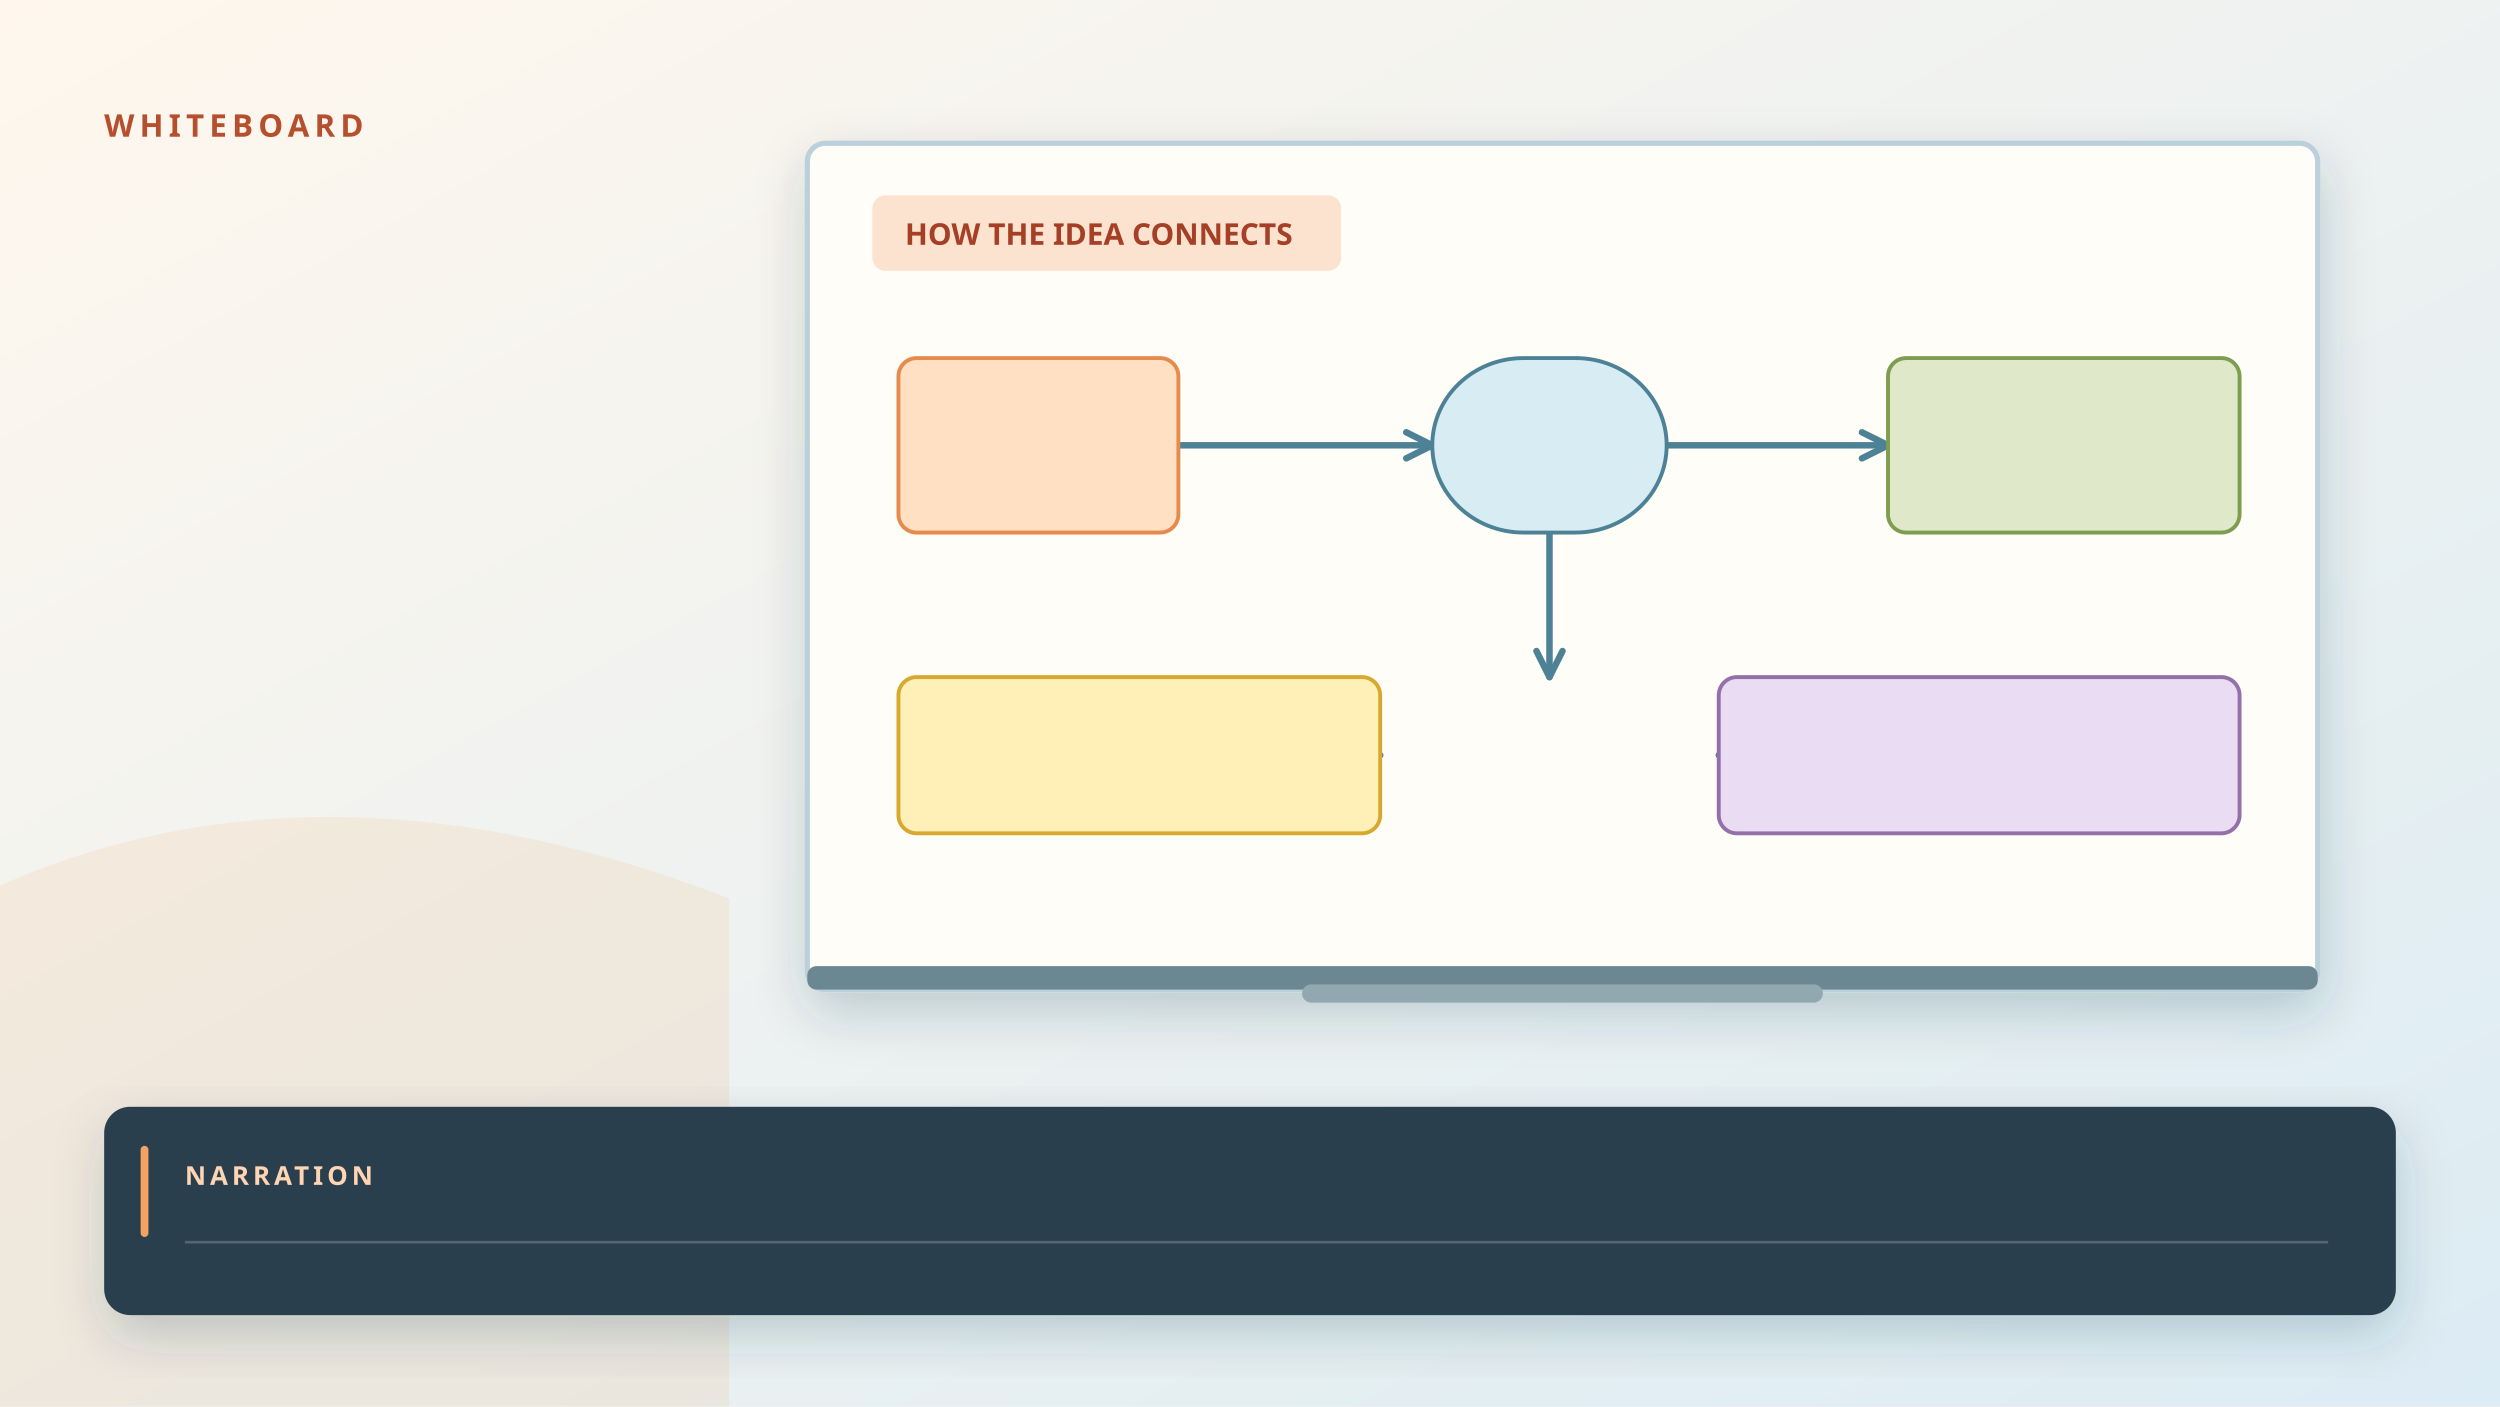
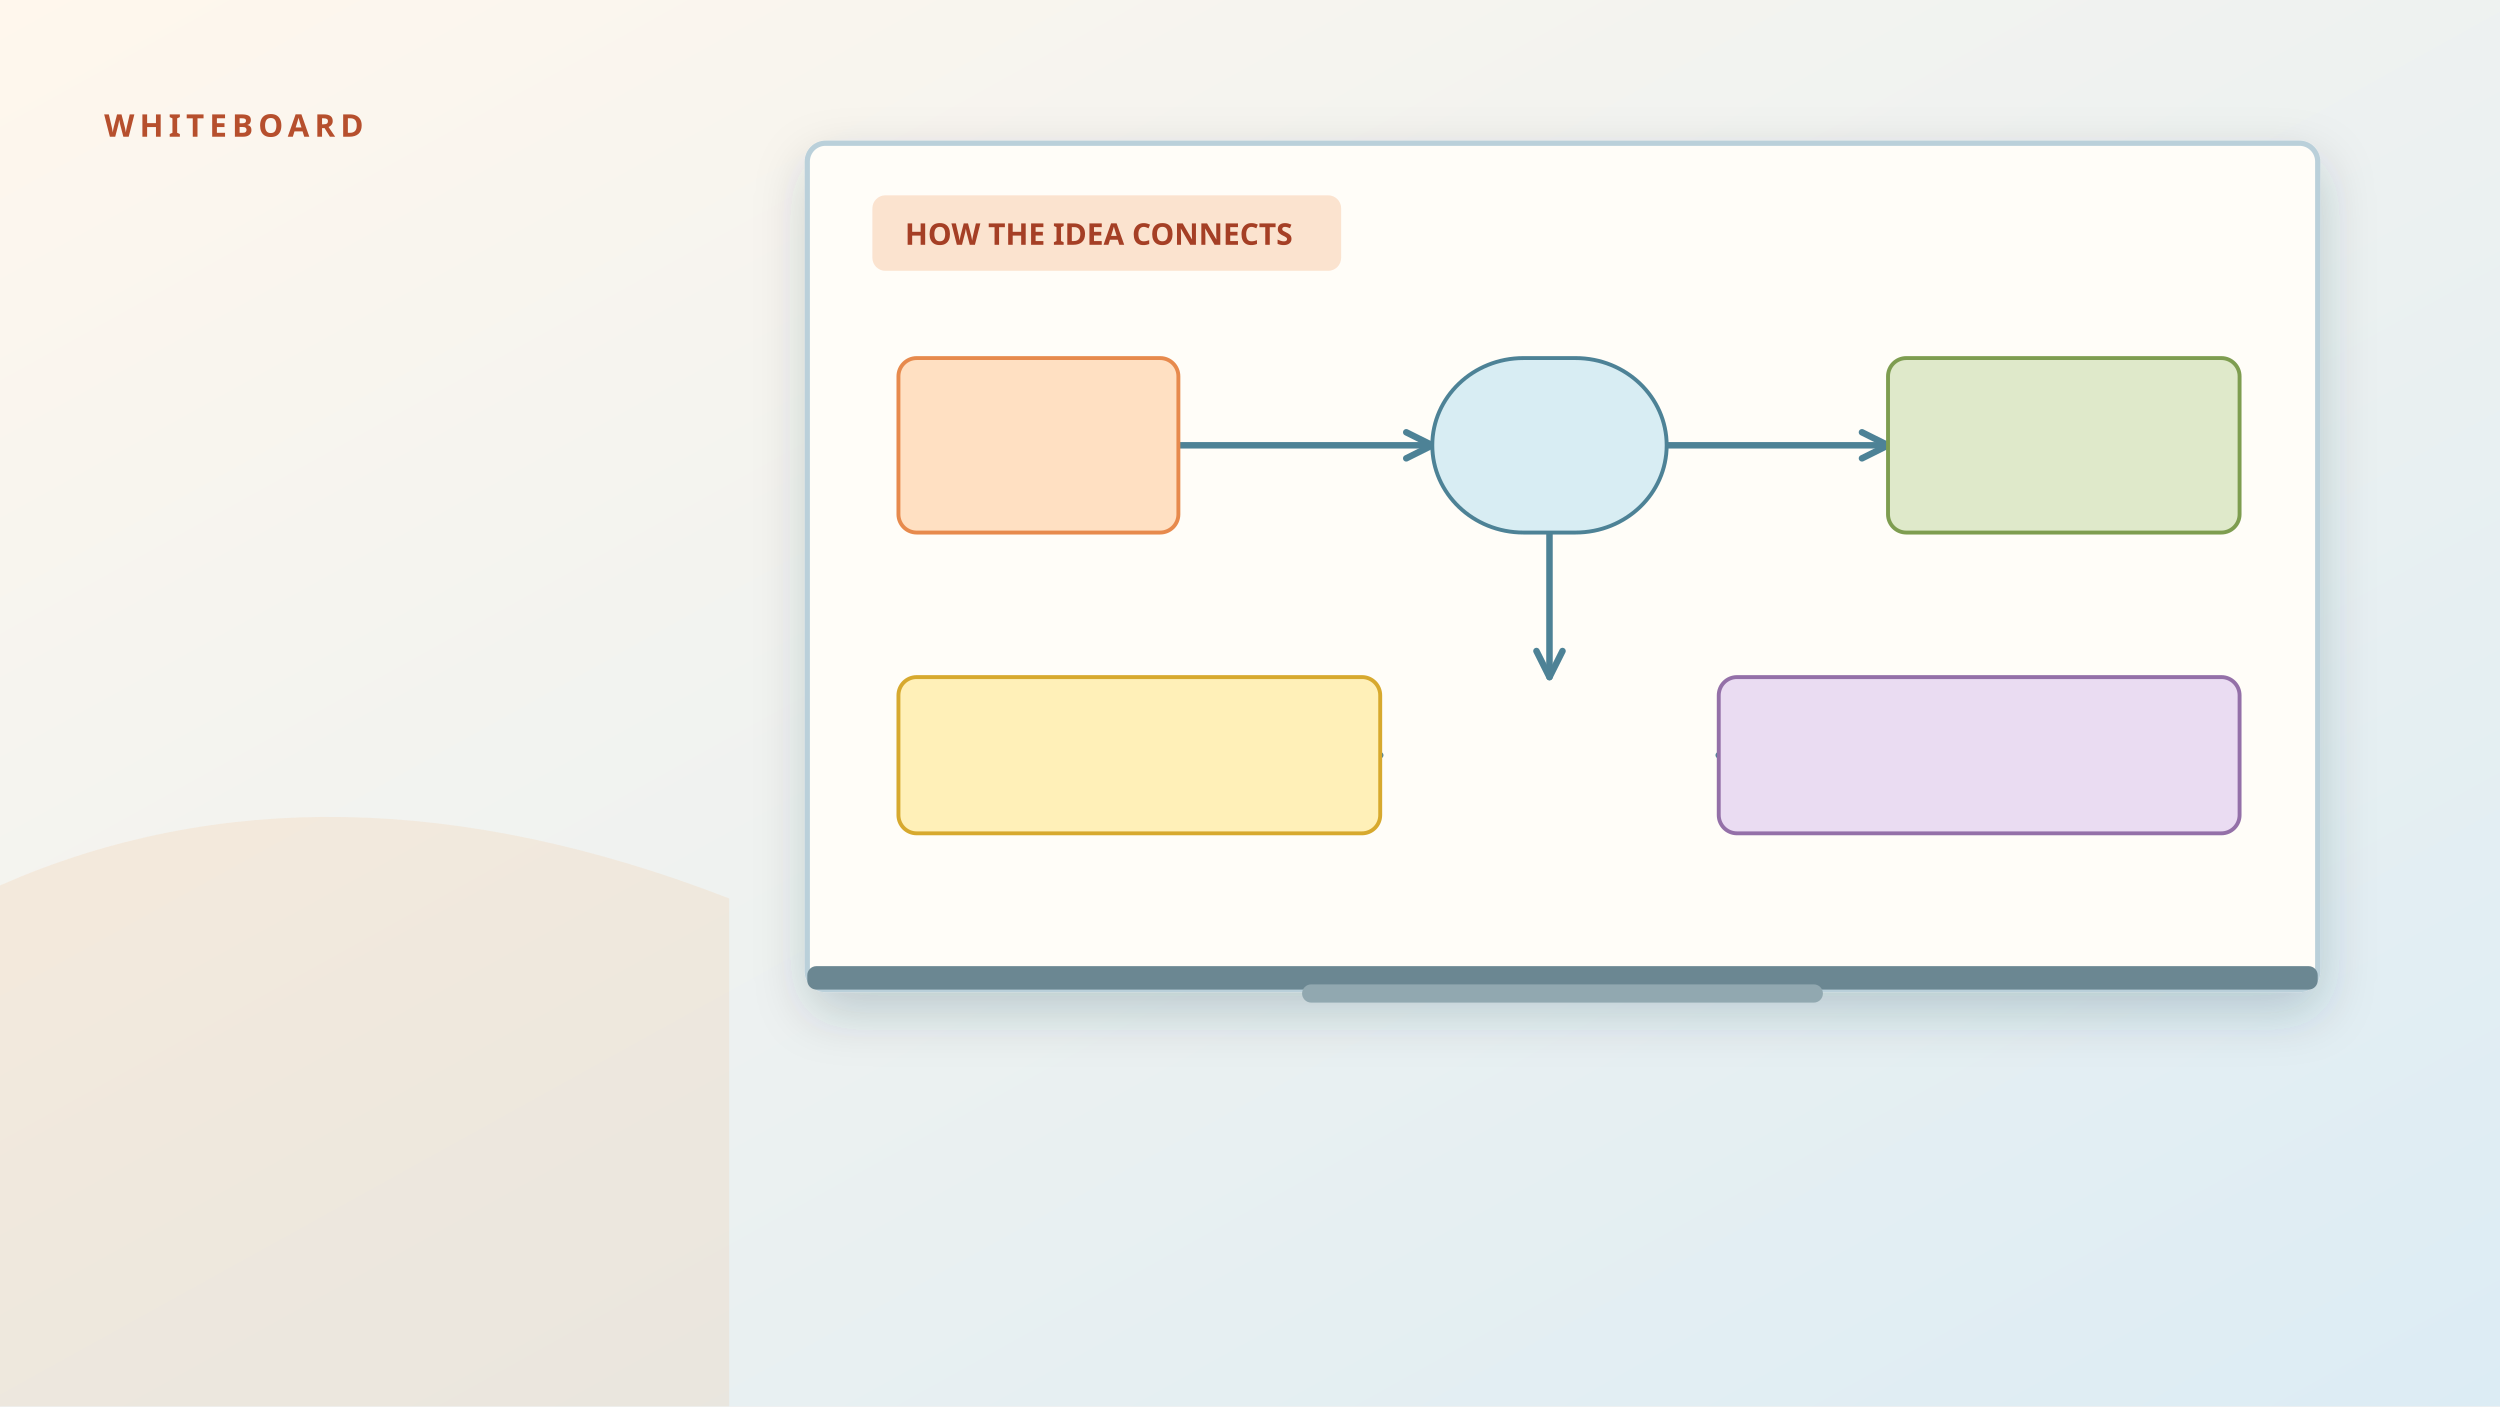
<svg xmlns="http://www.w3.org/2000/svg" viewBox="0 0 1920 1080" width="1920" height="1080">
  <defs>
    <linearGradient id="board-new-bg" x2="1" y2="1">
      <stop stop-color="#fff7ed" />
      <stop offset="1" stop-color="#dcecf4" />
    </linearGradient>
    <linearGradient id="board-new-cloud" y2="1">
      <stop stop-color="#fff" />
      <stop offset="1" stop-color="#e9f2f5" />
    </linearGradient>
    <filter id="board-new-shadow" x="-20%" y="-20%" width="140%" height="150%">
      <feDropShadow dy="16" stdDeviation="20" flood-color="#173744" flood-opacity=".2" />
    </filter>
  </defs>
  <rect width="1920" height="1080" fill="url(#board-new-bg)" />
  <path d="M0 680Q250 570 560 690V1080H0Z" fill="#f3a65f" opacity=".13" />
  <text x="80" y="105" fill="#b64f2d" font-family="Segoe UI, sans-serif" font-size="24" font-weight="800" letter-spacing="4">WHITEBOARD</text>
  <g filter="url(#board-new-shadow)">
    <rect x="620" y="110" width="1160" height="650" rx="14" fill="#fffdf8" stroke="#bad0da" stroke-width="4" />
  </g>
  <rect x="620" y="742" width="1160" height="18" rx="7" fill="#6b8792" />
  <rect x="1000" y="756" width="400" height="14" rx="7" fill="#91a8b0" />
  <rect x="670" y="150" width="360" height="58" rx="10" fill="#f4b183" opacity=".35" />
  <text x="695" y="188" fill="#a53f25" font-family="Segoe UI, sans-serif" font-size="23" font-weight="800">HOW THE IDEA CONNECTS</text>
  <path d="M905 342H1100M1280 342H1450M1190 400V520M905 580H1060M1320 580H1450" fill="none" stroke="#4d8296" stroke-width="5" stroke-linecap="round" />
  <path d="M1080 332L1100 342 1080 352M1430 332L1450 342 1430 352M1180 500L1190 520 1200 500" fill="none" stroke="#4d8296" stroke-width="5" stroke-linecap="round" stroke-linejoin="round" />
  <g font-family="Segoe UI, sans-serif" font-size="20" font-weight="800" text-anchor="middle">
    <rect x="690" y="275" width="215" height="134" rx="14" fill="#ffe0c2" stroke="#e78a4d" stroke-width="3" />
    <rect x="1100" y="275" width="180" height="134" rx="70" fill="#d8edf3" stroke="#4d8296" stroke-width="3" />
    <rect x="1450" y="275" width="270" height="134" rx="14" fill="#dfe9ca" stroke="#7e9d50" stroke-width="3" />
    <rect x="690" y="520" width="370" height="120" rx="14" fill="#fff0b8" stroke="#d7a92e" stroke-width="3" />
    <rect x="1320" y="520" width="400" height="120" rx="14" fill="#eadcf2" stroke="#9470a8" stroke-width="3" />
  </g>
-   <rect x="80" y="850" width="1760" height="160" rx="20" fill="#203946" opacity=".96" filter="url(#board-new-shadow)" />
-   <rect x="108" y="880" width="6" height="70" rx="3" fill="#f4a261" />
-   <text x="142" y="910" fill="#ffd5b3" font-family="Segoe UI, sans-serif" font-size="20" font-weight="800" letter-spacing="3">NARRATION</text>
-   <line x1="142" y1="954" x2="1788" y2="954" stroke="#fff" stroke-opacity=".2" stroke-width="2" />
</svg>
